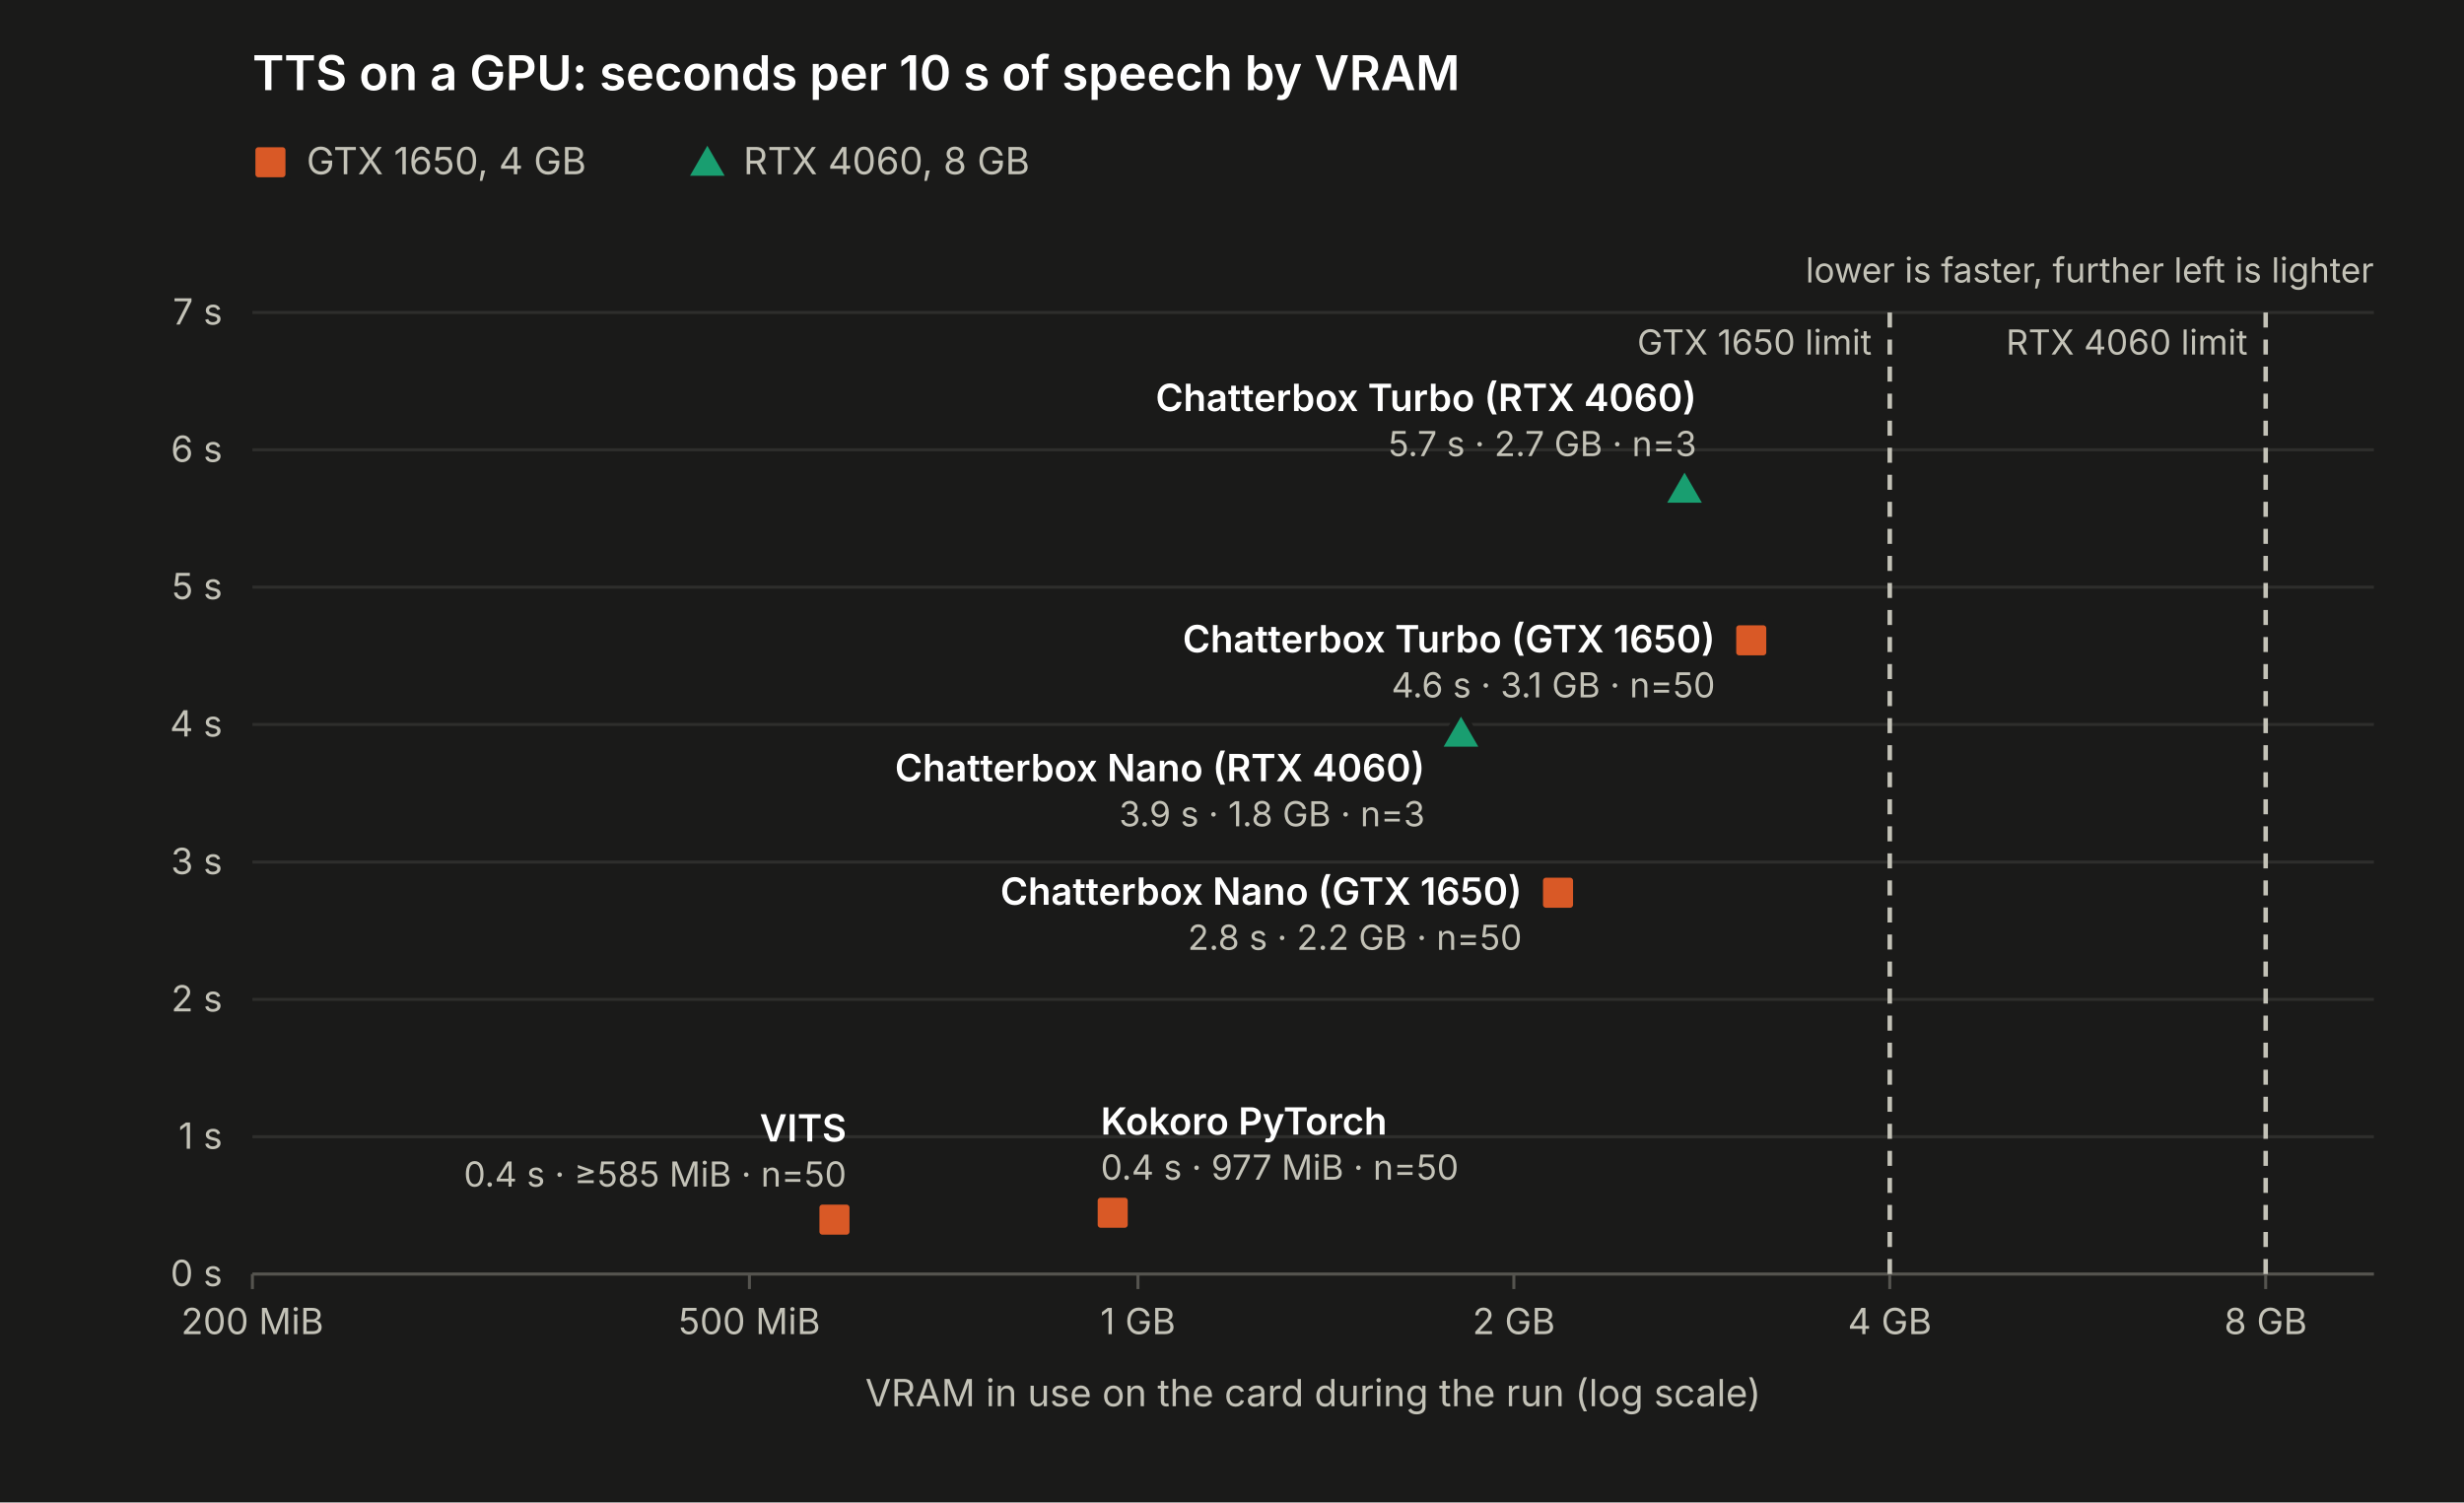
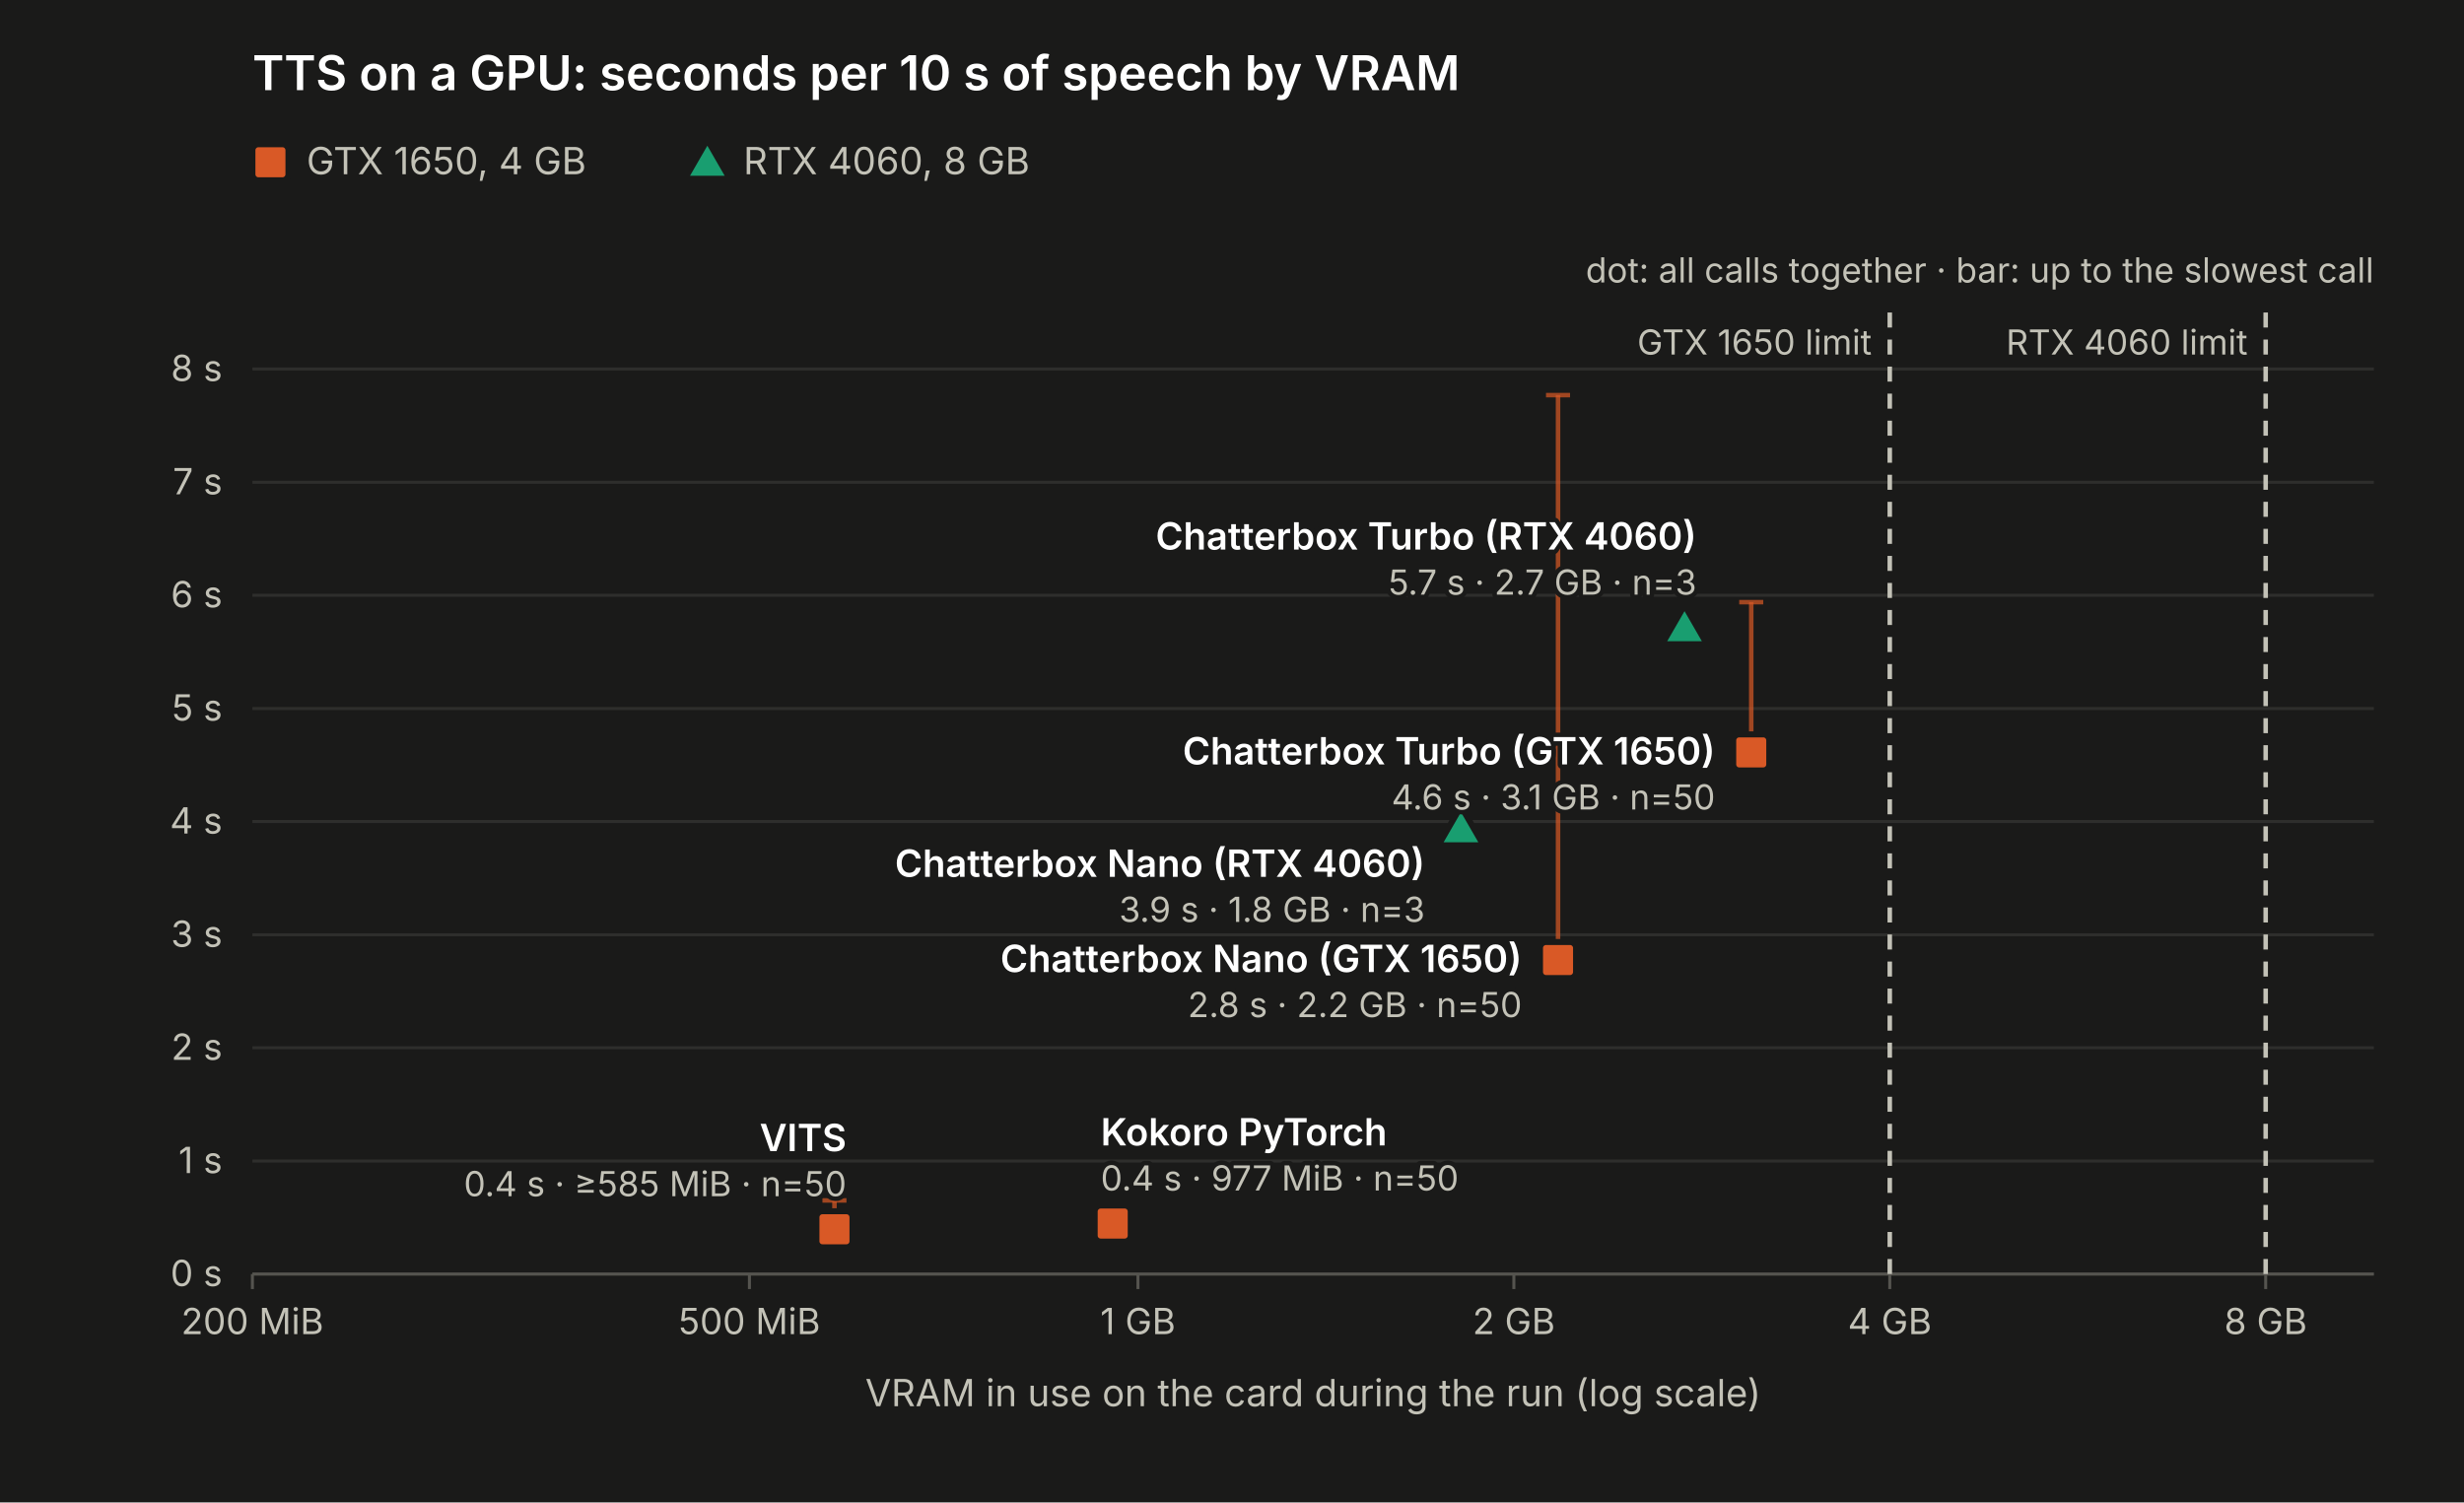
<svg xmlns="http://www.w3.org/2000/svg" viewBox="0 0 820 500" width="820" height="500" role="img" aria-labelledby="t d" font-family="system-ui, -apple-system, Segoe UI, sans-serif">
  <rect width="820" height="500" fill="#1a1a19" />
  <text x="84" y="30" font-size="16" font-weight="600" fill="#ffffff">TTS on a GPU: seconds per 10 s of speech by VRAM</text>
  <rect x="84.0" y="48.0" width="12" height="12" rx="2" fill="#d95926" stroke="#1a1a19" stroke-width="2" />
  <text x="102" y="58" font-size="12.5" fill="#c3c2b7">GTX 1650, 4 GB</text>
  <path d="M235.4,46.5 L242.9,59.5 L227.9,59.5 Z" fill="#199e70" stroke="#1a1a19" stroke-width="2" stroke-linejoin="round" />
  <text x="247.4" y="58" font-size="12.5" fill="#c3c2b7">RTX 4060, 8 GB</text>
  <line x1="84" x2="790" y1="424.0" y2="424.0" stroke="#2e2e2c" stroke-width="1" />
  <text x="74" y="428.0" font-size="12" text-anchor="end" fill="#c3c2b7">0 s</text>
-   <line x1="84" x2="790" y1="378.3" y2="378.3" stroke="#2e2e2c" stroke-width="1" />
-   <text x="74" y="382.3" font-size="12" text-anchor="end" fill="#c3c2b7">1 s</text>
-   <line x1="84" x2="790" y1="332.6" y2="332.6" stroke="#2e2e2c" stroke-width="1" />
-   <text x="74" y="336.6" font-size="12" text-anchor="end" fill="#c3c2b7">2 s</text>
-   <line x1="84" x2="790" y1="286.9" y2="286.9" stroke="#2e2e2c" stroke-width="1" />
-   <text x="74" y="290.9" font-size="12" text-anchor="end" fill="#c3c2b7">3 s</text>
-   <line x1="84" x2="790" y1="241.1" y2="241.1" stroke="#2e2e2c" stroke-width="1" />
-   <text x="74" y="245.1" font-size="12" text-anchor="end" fill="#c3c2b7">4 s</text>
-   <line x1="84" x2="790" y1="195.4" y2="195.4" stroke="#2e2e2c" stroke-width="1" />
-   <text x="74" y="199.4" font-size="12" text-anchor="end" fill="#c3c2b7">5 s</text>
-   <line x1="84" x2="790" y1="149.7" y2="149.7" stroke="#2e2e2c" stroke-width="1" />
-   <text x="74" y="153.7" font-size="12" text-anchor="end" fill="#c3c2b7">6 s</text>
-   <line x1="84" x2="790" y1="104.0" y2="104.0" stroke="#2e2e2c" stroke-width="1" />
-   <text x="74" y="108.0" font-size="12" text-anchor="end" fill="#c3c2b7">7 s</text>
+   <line x1="84" x2="790" y1="386.4" y2="386.4" stroke="#2e2e2c" stroke-width="1" />
+   <text x="74" y="390.4" font-size="12" text-anchor="end" fill="#c3c2b7">1 s</text>
+   <line x1="84" x2="790" y1="348.7" y2="348.7" stroke="#2e2e2c" stroke-width="1" />
+   <text x="74" y="352.7" font-size="12" text-anchor="end" fill="#c3c2b7">2 s</text>
+   <line x1="84" x2="790" y1="311.1" y2="311.1" stroke="#2e2e2c" stroke-width="1" />
+   <text x="74" y="315.1" font-size="12" text-anchor="end" fill="#c3c2b7">3 s</text>
+   <line x1="84" x2="790" y1="273.4" y2="273.4" stroke="#2e2e2c" stroke-width="1" />
+   <text x="74" y="277.4" font-size="12" text-anchor="end" fill="#c3c2b7">4 s</text>
+   <line x1="84" x2="790" y1="235.8" y2="235.8" stroke="#2e2e2c" stroke-width="1" />
+   <text x="74" y="239.8" font-size="12" text-anchor="end" fill="#c3c2b7">5 s</text>
+   <line x1="84" x2="790" y1="198.1" y2="198.1" stroke="#2e2e2c" stroke-width="1" />
+   <text x="74" y="202.1" font-size="12" text-anchor="end" fill="#c3c2b7">6 s</text>
+   <line x1="84" x2="790" y1="160.5" y2="160.5" stroke="#2e2e2c" stroke-width="1" />
+   <text x="74" y="164.5" font-size="12" text-anchor="end" fill="#c3c2b7">7 s</text>
+   <line x1="84" x2="790" y1="122.8" y2="122.8" stroke="#2e2e2c" stroke-width="1" />
+   <text x="74" y="126.8" font-size="12" text-anchor="end" fill="#c3c2b7">8 s</text>
  <line x1="84" x2="790" y1="424" y2="424" stroke="#55544f" />
  <line x1="84.0" x2="84.0" y1="424" y2="429" stroke="#55544f" />
  <text x="84.0" y="444" font-size="12" text-anchor="middle" fill="#c3c2b7">200 MiB</text>
  <line x1="249.4" x2="249.4" y1="424" y2="429" stroke="#55544f" />
  <text x="249.4" y="444" font-size="12" text-anchor="middle" fill="#c3c2b7">500 MiB</text>
  <line x1="378.7" x2="378.7" y1="424" y2="429" stroke="#55544f" />
  <text x="378.7" y="444" font-size="12" text-anchor="middle" fill="#c3c2b7">1 GB</text>
  <line x1="503.8" x2="503.8" y1="424" y2="429" stroke="#55544f" />
  <text x="503.8" y="444" font-size="12" text-anchor="middle" fill="#c3c2b7">2 GB</text>
  <line x1="628.9" x2="628.9" y1="424" y2="429" stroke="#55544f" />
  <text x="628.9" y="444" font-size="12" text-anchor="middle" fill="#c3c2b7">4 GB</text>
  <line x1="754.0" x2="754.0" y1="424" y2="429" stroke="#55544f" />
  <text x="754.0" y="444" font-size="12" text-anchor="middle" fill="#c3c2b7">8 GB</text>
  <text x="437.0" y="468" font-size="12.5" text-anchor="middle" fill="#c3c2b7">VRAM in use on the card during the run (log scale)</text>
-   <text x="790" y="94" font-size="11.5" text-anchor="end" fill="#c3c2b7">lower is faster, further left is lighter</text>
+   <text x="790" y="94" font-size="11.5" text-anchor="end" fill="#c3c2b7">dot: all calls together · bar: up to the slowest call</text>
  <line x1="628.9" x2="628.9" y1="104" y2="424" stroke="#c3c2b7" stroke-width="1.5" stroke-dasharray="5 4" />
  <text x="622.9" y="118" font-size="11.5" text-anchor="end" fill="#c3c2b7">GTX 1650 limit</text>
  <line x1="754.0" x2="754.0" y1="104" y2="424" stroke="#c3c2b7" stroke-width="1.5" stroke-dasharray="5 4" />
  <text x="748.0" y="118" font-size="11.5" text-anchor="end" fill="#c3c2b7">RTX 4060 limit</text>
-   <rect x="271.7" y="399.9" width="12" height="12" rx="2" fill="#d95926" stroke="#1a1a19" stroke-width="2" />
-   <rect x="364.3" y="397.6" width="12" height="12" rx="2" fill="#d95926" stroke="#1a1a19" stroke-width="2" />
-   <path d="M486.2,236.5 L493.7,249.5 L478.7,249.5 Z" fill="#199e70" stroke="#1a1a19" stroke-width="2" stroke-linejoin="round" />
-   <rect x="512.5" y="291.1" width="12" height="12" rx="2" fill="#d95926" stroke="#1a1a19" stroke-width="2" />
-   <path d="M560.6,155.3 L568.1,168.3 L553.1,168.3 Z" fill="#199e70" stroke="#1a1a19" stroke-width="2" stroke-linejoin="round" />
-   <rect x="576.8" y="207.1" width="12" height="12" rx="2" fill="#d95926" stroke="#1a1a19" stroke-width="2" />
-   <text x="281.7" y="379.9" font-size="12.5" font-weight="600" text-anchor="end" fill="#ffffff">VITS</text>
-   <text x="281.7" y="394.9" font-size="11.5" text-anchor="end" fill="#c3c2b7">0.4 s · ≥585 MiB · n=50</text>
-   <text x="366.3" y="377.6" font-size="12.5" font-weight="600" text-anchor="start" fill="#ffffff">Kokoro PyTorch</text>
-   <text x="366.3" y="392.6" font-size="11.5" text-anchor="start" fill="#c3c2b7">0.4 s · 977 MiB · n=50</text>
-   <text x="474.2" y="260.0" font-size="12.5" font-weight="600" text-anchor="end" fill="#ffffff">Chatterbox Nano (RTX 4060)</text>
-   <text x="474.2" y="275.0" font-size="11.5" text-anchor="end" fill="#c3c2b7">3.9 s · 1.8 GB · n=3</text>
-   <text x="506.5" y="301.1" font-size="12.5" font-weight="600" text-anchor="end" fill="#ffffff">Chatterbox Nano (GTX 1650)</text>
-   <text x="506.5" y="316.1" font-size="11.5" text-anchor="end" fill="#c3c2b7">2.8 s · 2.2 GB · n=50</text>
-   <text x="564.6" y="136.8" font-size="12.5" font-weight="600" text-anchor="end" fill="#ffffff">Chatterbox Turbo (RTX 4060)</text>
-   <text x="564.6" y="151.8" font-size="11.5" text-anchor="end" fill="#c3c2b7">5.7 s · 2.7 GB · n=3</text>
-   <text x="570.8" y="217.1" font-size="12.5" font-weight="600" text-anchor="end" fill="#ffffff">Chatterbox Turbo (GTX 1650)</text>
-   <text x="570.8" y="232.1" font-size="11.5" text-anchor="end" fill="#c3c2b7">4.6 s · 3.1 GB · n=50</text>
+   <line x1="277.7" x2="277.7" y1="409.1" y2="399.5" stroke="#d95926" stroke-width="1.5" stroke-opacity="0.7" />
+   <line x1="273.7" x2="281.7" y1="399.5" y2="399.5" stroke="#d95926" stroke-width="1.5" stroke-opacity="0.7" />
+   <line x1="370.3" x2="370.3" y1="407.2" y2="402.6" stroke="#d95926" stroke-width="1.5" stroke-opacity="0.7" />
+   <line x1="366.3" x2="374.3" y1="402.6" y2="402.6" stroke="#d95926" stroke-width="1.5" stroke-opacity="0.7" />
+   <line x1="518.5" x2="518.5" y1="319.5" y2="131.5" stroke="#d95926" stroke-width="1.5" stroke-opacity="0.7" />
+   <line x1="514.5" x2="522.5" y1="131.5" y2="131.5" stroke="#d95926" stroke-width="1.5" stroke-opacity="0.7" />
+   <line x1="582.8" x2="582.8" y1="250.4" y2="200.4" stroke="#d95926" stroke-width="1.5" stroke-opacity="0.7" />
+   <line x1="578.8" x2="586.8" y1="200.4" y2="200.4" stroke="#d95926" stroke-width="1.5" stroke-opacity="0.7" />
+   <rect x="271.7" y="403.1" width="12" height="12" rx="2" fill="#d95926" stroke="#1a1a19" stroke-width="2" />
+   <rect x="364.3" y="401.2" width="12" height="12" rx="2" fill="#d95926" stroke="#1a1a19" stroke-width="2" />
+   <path d="M486.2,268.3 L493.7,281.3 L478.7,281.3 Z" fill="#199e70" stroke="#1a1a19" stroke-width="2" stroke-linejoin="round" />
+   <rect x="512.5" y="313.5" width="12" height="12" rx="2" fill="#d95926" stroke="#1a1a19" stroke-width="2" />
+   <path d="M560.6,201.4 L568.1,214.4 L553.1,214.4 Z" fill="#199e70" stroke="#1a1a19" stroke-width="2" stroke-linejoin="round" />
+   <rect x="576.8" y="244.4" width="12" height="12" rx="2" fill="#d95926" stroke="#1a1a19" stroke-width="2" />
+   <text x="281.7" y="383.1" font-size="12.5" font-weight="600" text-anchor="end" fill="#1a1a19" stroke="#1a1a19" stroke-width="3" stroke-linejoin="round">VITS</text>
+   <text x="281.7" y="383.1" font-size="12.5" font-weight="600" text-anchor="end" fill="#ffffff">VITS</text>
+   <text x="281.7" y="398.1" font-size="11.5" text-anchor="end" fill="#1a1a19" stroke="#1a1a19" stroke-width="3" stroke-linejoin="round">0.4 s · ≥585 MiB · n=50</text>
+   <text x="281.7" y="398.1" font-size="11.5" text-anchor="end" fill="#c3c2b7">0.4 s · ≥585 MiB · n=50</text>
+   <text x="366.3" y="381.2" font-size="12.5" font-weight="600" text-anchor="start" fill="#1a1a19" stroke="#1a1a19" stroke-width="3" stroke-linejoin="round">Kokoro PyTorch</text>
+   <text x="366.3" y="381.2" font-size="12.5" font-weight="600" text-anchor="start" fill="#ffffff">Kokoro PyTorch</text>
+   <text x="366.3" y="396.2" font-size="11.5" text-anchor="start" fill="#1a1a19" stroke="#1a1a19" stroke-width="3" stroke-linejoin="round">0.4 s · 977 MiB · n=50</text>
+   <text x="366.3" y="396.2" font-size="11.5" text-anchor="start" fill="#c3c2b7">0.4 s · 977 MiB · n=50</text>
+   <text x="474.2" y="291.8" font-size="12.5" font-weight="600" text-anchor="end" fill="#1a1a19" stroke="#1a1a19" stroke-width="3" stroke-linejoin="round">Chatterbox Nano (RTX 4060)</text>
+   <text x="474.2" y="291.8" font-size="12.5" font-weight="600" text-anchor="end" fill="#ffffff">Chatterbox Nano (RTX 4060)</text>
+   <text x="474.2" y="306.8" font-size="11.5" text-anchor="end" fill="#1a1a19" stroke="#1a1a19" stroke-width="3" stroke-linejoin="round">3.9 s · 1.8 GB · n=3</text>
+   <text x="474.2" y="306.8" font-size="11.5" text-anchor="end" fill="#c3c2b7">3.9 s · 1.8 GB · n=3</text>
+   <text x="506.5" y="323.5" font-size="12.5" font-weight="600" text-anchor="end" fill="#1a1a19" stroke="#1a1a19" stroke-width="3" stroke-linejoin="round">Chatterbox Nano (GTX 1650)</text>
+   <text x="506.5" y="323.5" font-size="12.5" font-weight="600" text-anchor="end" fill="#ffffff">Chatterbox Nano (GTX 1650)</text>
+   <text x="506.5" y="338.5" font-size="11.5" text-anchor="end" fill="#1a1a19" stroke="#1a1a19" stroke-width="3" stroke-linejoin="round">2.8 s · 2.2 GB · n=50</text>
+   <text x="506.5" y="338.5" font-size="11.5" text-anchor="end" fill="#c3c2b7">2.8 s · 2.2 GB · n=50</text>
+   <text x="564.6" y="182.9" font-size="12.5" font-weight="600" text-anchor="end" fill="#1a1a19" stroke="#1a1a19" stroke-width="3" stroke-linejoin="round">Chatterbox Turbo (RTX 4060)</text>
+   <text x="564.6" y="182.9" font-size="12.5" font-weight="600" text-anchor="end" fill="#ffffff">Chatterbox Turbo (RTX 4060)</text>
+   <text x="564.6" y="197.9" font-size="11.5" text-anchor="end" fill="#1a1a19" stroke="#1a1a19" stroke-width="3" stroke-linejoin="round">5.7 s · 2.7 GB · n=3</text>
+   <text x="564.6" y="197.9" font-size="11.5" text-anchor="end" fill="#c3c2b7">5.7 s · 2.7 GB · n=3</text>
+   <text x="570.8" y="254.4" font-size="12.5" font-weight="600" text-anchor="end" fill="#1a1a19" stroke="#1a1a19" stroke-width="3" stroke-linejoin="round">Chatterbox Turbo (GTX 1650)</text>
+   <text x="570.8" y="254.4" font-size="12.5" font-weight="600" text-anchor="end" fill="#ffffff">Chatterbox Turbo (GTX 1650)</text>
+   <text x="570.8" y="269.4" font-size="11.5" text-anchor="end" fill="#1a1a19" stroke="#1a1a19" stroke-width="3" stroke-linejoin="round">4.6 s · 3.1 GB · n=50</text>
+   <text x="570.8" y="269.4" font-size="11.5" text-anchor="end" fill="#c3c2b7">4.6 s · 3.1 GB · n=50</text>
</svg>
